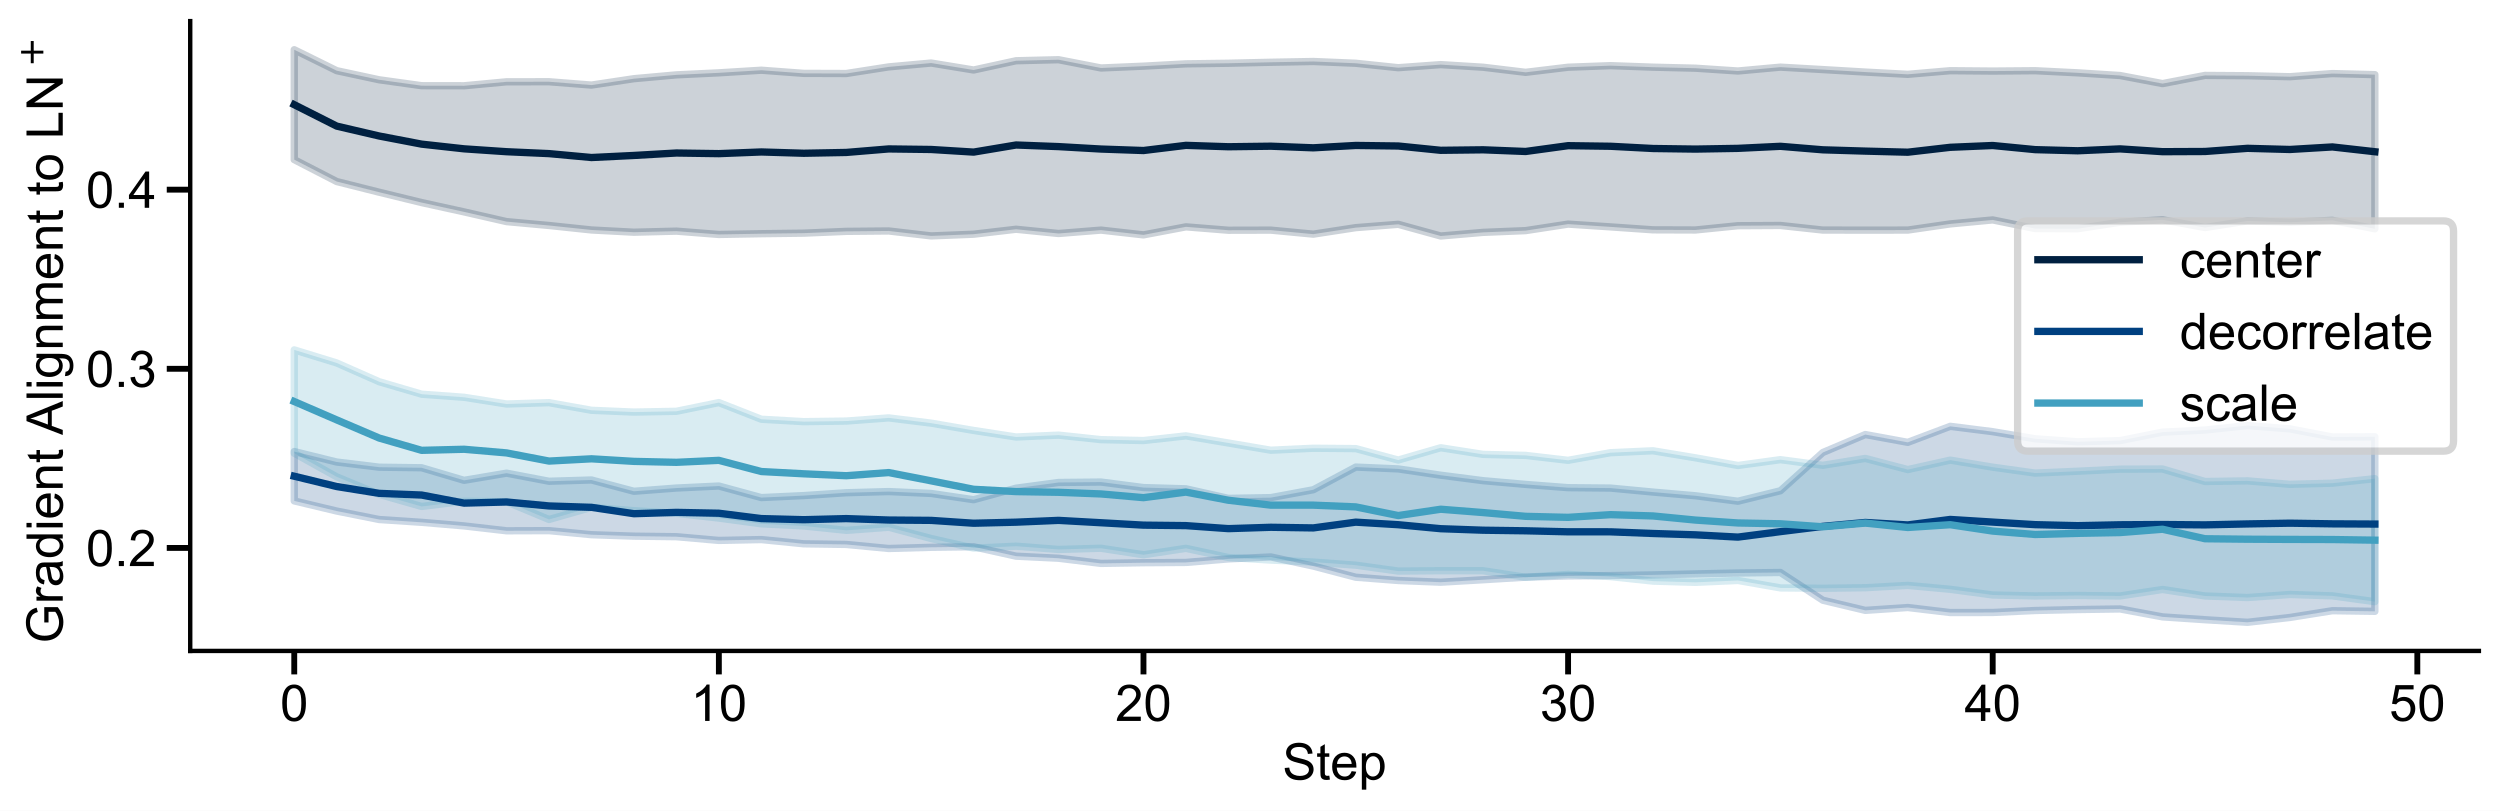
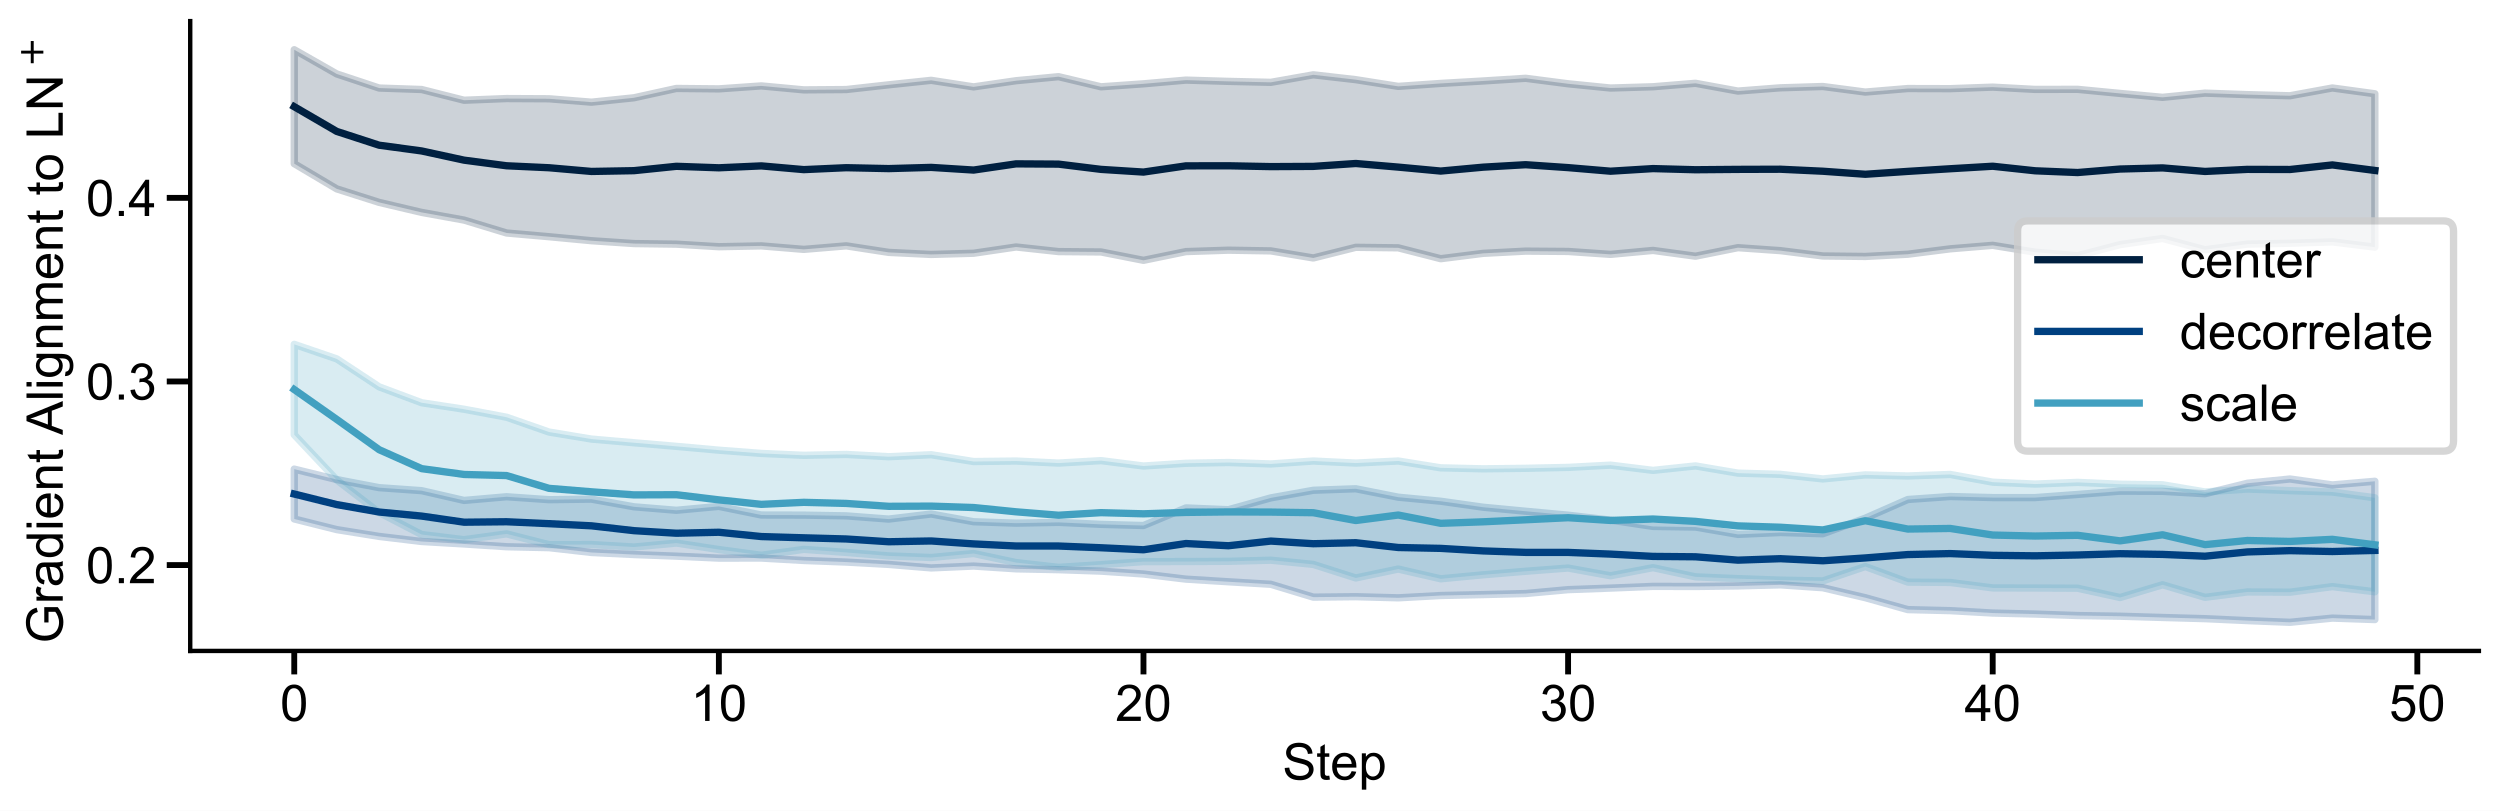
<svg xmlns="http://www.w3.org/2000/svg" xmlns:xlink="http://www.w3.org/1999/xlink" width="852.48pt" height="276.48pt" viewBox="0 0 852.48 276.48" version="1.1">
  <defs>
    <style type="text/css">*{stroke-linejoin: round; stroke-linecap: butt}</style>
  </defs>
  <g id="figure_1">
    <g id="patch_1">
      <path d="M 0 276.48  L 852.48 276.48  L 852.48 0  L 0 0  z " style="fill: #ffffff" />
    </g>
    <g id="axes_1">
      <g id="patch_2">
        <path d="M 64.863 221.963  L 845.28 221.963  L 845.28 7.2  L 64.863 7.2  z " style="fill: #ffffff" />
      </g>
      <g id="PolyCollection_1">
        <defs>
-           <path id="m1d77ce28ca" d="M 100.337 -259.518  L 100.337 -222.04  L 114.816 -214.576  L 129.295 -210.934  L 143.774 -207.401  L 158.253 -204.225  L 172.732 -200.913  L 187.211 -199.592  L 201.69 -198.063  L 216.168 -197.298  L 230.647 -197.662  L 245.126 -196.53  L 259.605 -196.791  L 274.084 -196.978  L 288.563 -197.585  L 303.042 -197.724  L 317.521 -196.036  L 332 -196.617  L 346.479 -198.308  L 360.958 -196.858  L 375.437 -198.017  L 389.916 -196.387  L 404.395 -199.128  L 418.874 -197.969  L 433.353 -198.007  L 447.832 -196.636  L 462.311 -198.859  L 476.79 -199.994  L 491.269 -196.003  L 505.748 -197.245  L 520.227 -197.84  L 534.706 -200.062  L 549.185 -199.115  L 563.664 -198.112  L 578.143 -198.058  L 592.622 -199.514  L 607.101 -199.6  L 621.58 -198.032  L 636.059 -198.002  L 650.538 -198.024  L 665.017 -200.127  L 679.496 -201.489  L 693.975 -198.546  L 708.454 -198.484  L 722.933 -200.693  L 737.412 -201.544  L 751.891 -198.886  L 766.37 -201.145  L 780.849 -200.699  L 795.328 -201.353  L 809.807 -198.463  L 809.807 -251.027  L 809.807 -251.027  L 795.328 -251.394  L 780.849 -250.321  L 766.37 -250.659  L 751.891 -250.762  L 737.412 -247.974  L 722.933 -250.729  L 708.454 -251.646  L 693.975 -252.367  L 679.496 -252.243  L 665.017 -252.372  L 650.538 -251.132  L 636.059 -251.903  L 621.58 -252.755  L 607.101 -253.585  L 592.622 -252.267  L 578.143 -253.225  L 563.664 -253.573  L 549.185 -254.092  L 534.706 -253.556  L 520.227 -251.814  L 505.748 -253.554  L 491.269 -254.446  L 476.79 -253.393  L 462.311 -254.907  L 447.832 -255.513  L 433.353 -255.248  L 418.874 -254.912  L 404.395 -254.709  L 389.916 -253.918  L 375.437 -253.297  L 360.958 -256.12  L 346.479 -255.766  L 332 -252.611  L 317.521 -254.984  L 303.042 -253.671  L 288.563 -251.41  L 274.084 -251.461  L 259.605 -252.537  L 245.126 -251.645  L 230.647 -250.951  L 216.168 -249.648  L 201.69 -247.469  L 187.211 -248.605  L 172.732 -248.586  L 158.253 -247.233  L 143.774 -247.259  L 129.295 -249.273  L 114.816 -252.379  L 100.337 -259.518  z " style="stroke: #002040; stroke-opacity: 0.2; stroke-width: 2.5" />
+           <path id="m1e64ec54ac" d="M 100.337 -259.518  L 100.337 -220.667  L 114.816 -212.076  L 129.295 -207.463  L 143.774 -204.052  L 158.253 -201.431  L 172.732 -197.03  L 187.211 -195.765  L 201.69 -194.399  L 216.168 -193.43  L 230.647 -193.224  L 245.126 -192.349  L 259.605 -192.638  L 274.084 -191.444  L 288.563 -192.649  L 303.042 -190.421  L 317.521 -189.716  L 332 -190.127  L 346.479 -192.26  L 360.958 -190.692  L 375.437 -190.564  L 389.916 -187.711  L 404.395 -190.687  L 418.874 -191.171  L 433.353 -190.927  L 447.832 -188.515  L 462.311 -192.147  L 476.79 -191.973  L 491.269 -188.266  L 505.748 -190.089  L 520.227 -190.849  L 534.706 -190.735  L 549.185 -189.74  L 563.664 -191.09  L 578.143 -189.119  L 592.622 -192.024  L 607.101 -191.015  L 621.58 -189.2  L 636.059 -189.029  L 650.538 -189.789  L 665.017 -191.632  L 679.496 -192.826  L 693.975 -190.489  L 708.454 -189.272  L 722.933 -193.061  L 737.412 -195.168  L 751.891 -191.312  L 766.37 -193.242  L 780.849 -193.535  L 795.328 -193.998  L 809.807 -192.209  L 809.807 -244.502  L 809.807 -244.502  L 795.328 -246.482  L 780.849 -243.826  L 766.37 -244.213  L 751.891 -244.723  L 737.412 -243.291  L 722.933 -244.621  L 708.454 -246.019  L 693.975 -245.991  L 679.496 -246.769  L 665.017 -246.248  L 650.538 -246.287  L 636.059 -245.085  L 621.58 -246.985  L 607.101 -246.535  L 592.622 -245.425  L 578.143 -248.079  L 563.664 -246.897  L 549.185 -246.461  L 534.706 -247.914  L 520.227 -249.784  L 505.748 -248.867  L 491.269 -248.033  L 476.79 -247.025  L 462.311 -249.313  L 447.832 -250.972  L 433.353 -248.405  L 418.874 -248.733  L 404.395 -249.163  L 389.916 -247.897  L 375.437 -246.882  L 360.958 -250.334  L 346.479 -248.958  L 332 -246.854  L 317.521 -249.089  L 303.042 -247.559  L 288.563 -245.946  L 274.084 -245.836  L 259.605 -247.186  L 245.126 -246.174  L 230.647 -246.322  L 216.168 -243.137  L 201.69 -241.637  L 187.211 -242.797  L 172.732 -242.874  L 158.253 -242.298  L 143.774 -245.96  L 129.295 -246.459  L 114.816 -251.271  L 100.337 -259.518  z " style="stroke: #002040; stroke-opacity: 0.2; stroke-width: 2.5" />
        </defs>
-         <g clip-path="url(#p97dcb86b18)">
-           <use xlink:href="#m1d77ce28ca" x="0" y="276.48" style="fill: #002040; fill-opacity: 0.2; stroke: #002040; stroke-opacity: 0.2; stroke-width: 2.5" />
+         <g clip-path="url(#p0b400208c8)">
+           <use xlink:href="#m1e64ec54ac" x="0" y="276.48" style="fill: #002040; fill-opacity: 0.2; stroke: #002040; stroke-opacity: 0.2; stroke-width: 2.5" />
        </g>
      </g>
      <g id="PolyCollection_2">
        <defs>
-           <path id="m137a226540" d="M 100.337 -122.505  L 100.337 -105.673  L 114.816 -102.214  L 129.295 -99.329  L 143.774 -98.371  L 158.253 -97.148  L 172.732 -95.484  L 187.211 -95.536  L 201.69 -94.15  L 216.168 -93.656  L 230.647 -93.467  L 245.126 -92.197  L 259.605 -92.492  L 274.084 -91.047  L 288.563 -90.829  L 303.042 -89.448  L 317.521 -89.853  L 332 -90.04  L 346.479 -86.827  L 360.958 -86.121  L 375.437 -84.36  L 389.916 -84.6  L 404.395 -84.696  L 418.874 -85.895  L 433.353 -86.568  L 447.832 -83.449  L 462.311 -79.648  L 476.79 -78.531  L 491.269 -77.953  L 505.748 -78.792  L 520.227 -79.671  L 534.706 -80.085  L 549.185 -80.211  L 563.664 -80.447  L 578.143 -80.788  L 592.622 -81.097  L 607.101 -81.27  L 621.58 -71.802  L 636.059 -68.35  L 650.538 -69.323  L 665.017 -67.603  L 679.496 -67.628  L 693.975 -68.301  L 708.454 -68.627  L 722.933 -68.833  L 737.412 -66.129  L 751.891 -65.16  L 766.37 -64.279  L 780.849 -65.93  L 795.328 -68.236  L 809.807 -68.021  L 809.807 -127.538  L 809.807 -127.538  L 795.328 -127.476  L 780.849 -130.236  L 766.37 -131.37  L 751.891 -129.846  L 737.412 -129.123  L 722.933 -126.241  L 708.454 -125.835  L 693.975 -126.858  L 679.496 -129.279  L 665.017 -131.107  L 650.538 -125.643  L 636.059 -128.303  L 621.58 -122.185  L 607.101 -109.131  L 592.622 -105.565  L 578.143 -107.428  L 563.664 -108.685  L 549.185 -110.047  L 534.706 -110.188  L 520.227 -111.297  L 505.748 -112.572  L 491.269 -114.438  L 476.79 -116.587  L 462.311 -117.214  L 447.832 -109.481  L 433.353 -106.798  L 418.874 -106.542  L 404.395 -109.799  L 389.916 -110.226  L 375.437 -112.103  L 360.958 -111.957  L 346.479 -110.017  L 332 -106.083  L 317.521 -108.216  L 303.042 -108.86  L 288.563 -108.459  L 274.084 -107.489  L 259.605 -106.807  L 245.126 -110.751  L 230.647 -110.06  L 216.168 -108.959  L 201.69 -112.809  L 187.211 -112.374  L 172.732 -115.135  L 158.253 -112.69  L 143.774 -116.979  L 129.295 -117.171  L 114.816 -118.932  L 100.337 -122.505  z " style="stroke: #004080; stroke-opacity: 0.2; stroke-width: 2.5" />
+           <path id="m3068610fd6" d="M 100.337 -116.515  L 100.337 -99.518  L 114.816 -95.891  L 129.295 -93.564  L 143.774 -91.833  L 158.253 -90.989  L 172.732 -90.045  L 187.211 -89.727  L 201.69 -88.087  L 216.168 -87.383  L 230.647 -86.833  L 245.126 -86.162  L 259.605 -86.181  L 274.084 -85.358  L 288.563 -84.817  L 303.042 -84.02  L 317.521 -82.82  L 332 -83.457  L 346.479 -82.513  L 360.958 -82.223  L 375.437 -81.727  L 389.916 -80.745  L 404.395 -78.999  L 418.874 -78.102  L 433.353 -77.244  L 447.832 -72.855  L 462.311 -73.012  L 476.79 -72.624  L 491.269 -73.412  L 505.748 -73.729  L 520.227 -74.093  L 534.706 -75.415  L 549.185 -75.947  L 563.664 -76.53  L 578.143 -76.489  L 592.622 -76.686  L 607.101 -77.052  L 621.58 -76.065  L 636.059 -72.67  L 650.538 -68.611  L 665.017 -68.253  L 679.496 -67.438  L 693.975 -67.093  L 708.454 -66.587  L 722.933 -66.356  L 737.412 -65.926  L 751.891 -65.52  L 766.37 -64.854  L 780.849 -64.279  L 795.328 -65.709  L 809.807 -65.21  L 809.807 -112.368  L 809.807 -112.368  L 795.328 -111.127  L 780.849 -113.148  L 766.37 -111.7  L 751.891 -108.117  L 737.412 -108.937  L 722.933 -108.996  L 708.454 -107.875  L 693.975 -106.808  L 679.496 -106.81  L 665.017 -107.173  L 650.538 -106.151  L 636.059 -99.789  L 621.58 -94.466  L 607.101 -94.892  L 592.622 -94.257  L 578.143 -96.75  L 563.664 -96.971  L 549.185 -99.125  L 534.706 -100.812  L 520.227 -102.151  L 505.748 -103.52  L 491.269 -105.566  L 476.79 -106.943  L 462.311 -109.815  L 447.832 -109.301  L 433.353 -106.709  L 418.874 -102.674  L 404.395 -103.285  L 389.916 -97.28  L 375.437 -97.676  L 360.958 -98.361  L 346.479 -98.083  L 332 -98.572  L 317.521 -101.21  L 303.042 -99.473  L 288.563 -100.574  L 274.084 -100.827  L 259.605 -100.861  L 245.126 -103.81  L 230.647 -102.476  L 216.168 -103.666  L 201.69 -106.274  L 187.211 -106.089  L 172.732 -107.095  L 158.253 -105.835  L 143.774 -109.167  L 129.295 -110.192  L 114.816 -112.953  L 100.337 -116.515  z " style="stroke: #004080; stroke-opacity: 0.2; stroke-width: 2.5" />
        </defs>
-         <g clip-path="url(#p97dcb86b18)">
-           <use xlink:href="#m137a226540" x="0" y="276.48" style="fill: #004080; fill-opacity: 0.2; stroke: #004080; stroke-opacity: 0.2; stroke-width: 2.5" />
+         <g clip-path="url(#p0b400208c8)">
+           <use xlink:href="#m3068610fd6" x="0" y="276.48" style="fill: #004080; fill-opacity: 0.2; stroke: #004080; stroke-opacity: 0.2; stroke-width: 2.5" />
        </g>
      </g>
      <g id="PolyCollection_3">
        <defs>
-           <path id="mf6681bfba3" d="M 100.337 -157.168  L 100.337 -121.94  L 114.816 -113.884  L 129.295 -107.905  L 143.774 -103.778  L 158.253 -105.565  L 172.732 -105.363  L 187.211 -99.339  L 201.69 -103.483  L 216.168 -102.345  L 230.647 -101.431  L 245.126 -99.814  L 259.605 -97.864  L 274.084 -97.131  L 288.563 -95.629  L 303.042 -96.697  L 317.521 -92.839  L 332 -89.571  L 346.479 -90.234  L 360.958 -89.119  L 375.437 -89.53  L 389.916 -87.308  L 404.395 -89.502  L 418.874 -86.376  L 433.353 -85.491  L 447.832 -84.821  L 462.311 -83.755  L 476.79 -81.749  L 491.269 -81.872  L 505.748 -81.856  L 520.227 -79.632  L 534.706 -80.619  L 549.185 -79.864  L 563.664 -78.318  L 578.143 -77.906  L 592.622 -78.548  L 607.101 -76.011  L 621.58 -75.877  L 636.059 -76.072  L 650.538 -76.862  L 665.017 -75.535  L 679.496 -73.593  L 693.975 -73.273  L 708.454 -73.432  L 722.933 -73.261  L 737.412 -75.476  L 751.891 -73.258  L 766.37 -72.72  L 780.849 -73.769  L 795.328 -73.293  L 809.807 -71.319  L 809.807 -113.258  L 809.807 -113.258  L 795.328 -111.721  L 780.849 -111.326  L 766.37 -112.508  L 751.891 -112.29  L 737.412 -116.55  L 722.933 -116.498  L 708.454 -115.794  L 693.975 -115.158  L 679.496 -117.177  L 665.017 -119.58  L 650.538 -116.359  L 636.059 -120.161  L 621.58 -117.819  L 607.101 -119.738  L 592.622 -117.755  L 578.143 -120.367  L 563.664 -122.769  L 549.185 -122.114  L 534.706 -119.514  L 520.227 -121.194  L 505.748 -121.538  L 491.269 -123.802  L 476.79 -119.607  L 462.311 -123.51  L 447.832 -123.635  L 433.353 -122.958  L 418.874 -125.416  L 404.395 -127.857  L 389.916 -126.257  L 375.437 -126.565  L 360.958 -128.103  L 346.479 -127.469  L 332 -129.699  L 317.521 -132.189  L 303.042 -133.982  L 288.563 -132.9  L 274.084 -132.702  L 259.605 -133.521  L 245.126 -139.201  L 230.647 -136.231  L 216.168 -135.964  L 201.69 -136.576  L 187.211 -139.175  L 172.732 -138.716  L 158.253 -141.006  L 143.774 -142.06  L 129.295 -146.313  L 114.816 -152.709  L 100.337 -157.168  z " style="stroke: #42a0c0; stroke-opacity: 0.2; stroke-width: 2.5" />
+           <path id="m4ff0ef3b93" d="M 100.337 -159.061  L 100.337 -128.229  L 114.816 -112.84  L 129.295 -101.699  L 143.774 -94.202  L 158.253 -92.452  L 172.732 -94.429  L 187.211 -90.761  L 201.69 -90.797  L 216.168 -89.95  L 230.647 -91.302  L 245.126 -89.09  L 259.605 -87.139  L 274.084 -89.155  L 288.563 -88.104  L 303.042 -86.921  L 317.521 -86.372  L 332 -87.739  L 346.479 -84.645  L 360.958 -83.014  L 375.437 -83.931  L 389.916 -84.979  L 404.395 -84.996  L 418.874 -85.072  L 433.353 -85.454  L 447.832 -84.019  L 462.311 -79.399  L 476.79 -82.438  L 491.269 -79.112  L 505.748 -80.479  L 520.227 -81.685  L 534.706 -82.78  L 549.185 -80.147  L 563.664 -82.912  L 578.143 -79.782  L 592.622 -79.175  L 607.101 -78.662  L 621.58 -78.385  L 636.059 -83.291  L 650.538 -77.976  L 665.017 -77.865  L 679.496 -76.009  L 693.975 -75.97  L 708.454 -75.9  L 722.933 -72.731  L 737.412 -77.075  L 751.891 -72.795  L 766.37 -74.632  L 780.849 -74.542  L 795.328 -76.448  L 809.807 -74.682  L 809.807 -106.731  L 809.807 -106.731  L 795.328 -108.706  L 780.849 -109.169  L 766.37 -109.727  L 751.891 -108.735  L 737.412 -111.176  L 722.933 -111.365  L 708.454 -111.996  L 693.975 -111.417  L 679.496 -112.063  L 665.017 -114.698  L 650.538 -114.177  L 636.059 -114.547  L 621.58 -113.167  L 607.101 -114.736  L 592.622 -115.146  L 578.143 -117.608  L 563.664 -116.084  L 549.185 -117.874  L 534.706 -117.106  L 520.227 -116.789  L 505.748 -116.617  L 491.269 -116.953  L 476.79 -119.284  L 462.311 -118.574  L 447.832 -119.279  L 433.353 -118.275  L 418.874 -118.769  L 404.395 -118.506  L 389.916 -117.571  L 375.437 -119.41  L 360.958 -118.572  L 346.479 -119.269  L 332 -119.097  L 317.521 -121.426  L 303.042 -120.743  L 288.563 -121.525  L 274.084 -121.225  L 259.605 -121.866  L 245.126 -122.972  L 230.647 -124.272  L 216.168 -125.504  L 201.69 -126.758  L 187.211 -129.157  L 172.732 -134.211  L 158.253 -136.929  L 143.774 -139.145  L 129.295 -144.562  L 114.816 -154.104  L 100.337 -159.061  z " style="stroke: #42a0c0; stroke-opacity: 0.2; stroke-width: 2.5" />
        </defs>
-         <g clip-path="url(#p97dcb86b18)">
-           <use xlink:href="#mf6681bfba3" x="0" y="276.48" style="fill: #42a0c0; fill-opacity: 0.2; stroke: #42a0c0; stroke-opacity: 0.2; stroke-width: 2.5" />
+         <g clip-path="url(#p0b400208c8)">
+           <use xlink:href="#m4ff0ef3b93" x="0" y="276.48" style="fill: #42a0c0; fill-opacity: 0.2; stroke: #42a0c0; stroke-opacity: 0.2; stroke-width: 2.5" />
        </g>
      </g>
      <g id="matplotlib.axis_1">
        <g id="xtick_1">
          <g id="line2d_1">
            <defs>
-               <path id="m964e5b1707" d="M 0 0  L 0 8  " style="stroke: #000000; stroke-width: 2" />
-             </defs>
-             <g>
-               <use xlink:href="#m964e5b1707" x="100.337" y="221.963" style="stroke: #000000; stroke-width: 2" />
+               <path id="md729f925b5" d="M 0 0  L 0 8  " style="stroke: #000000; stroke-width: 2" />
+             </defs>
+             <g>
+               <use xlink:href="#md729f925b5" x="100.337" y="221.963" style="stroke: #000000; stroke-width: 2" />
            </g>
          </g>
          <g id="text_1">
            <g transform="translate(95.53204 245.8319)scale(0.1728 -0.1728)">
              <defs>
                <path id="ArialMT-30" d="M 266 2259  Q 266 3072 433 3567  Q 600 4063 929 4331  Q 1259 4600 1759 4600  Q 2128 4600 2406 4451  Q 2684 4303 2865 4023  Q 3047 3744 3150 3342  Q 3253 2941 3253 2259  Q 3253 1453 3087 958  Q 2922 463 2592 192  Q 2263 -78 1759 -78  Q 1097 -78 719 397  Q 266 969 266 2259  z M 844 2259  Q 844 1131 1108 757  Q 1372 384 1759 384  Q 2147 384 2411 759  Q 2675 1134 2675 2259  Q 2675 3391 2411 3762  Q 2147 4134 1753 4134  Q 1366 4134 1134 3806  Q 844 3388 844 2259  z " transform="scale(0.015625)" />
              </defs>
              <use xlink:href="#ArialMT-30" />
            </g>
          </g>
        </g>
        <g id="xtick_2">
          <g id="line2d_2">
            <g>
-               <use xlink:href="#m964e5b1707" x="245.126" y="221.963" style="stroke: #000000; stroke-width: 2" />
+               <use xlink:href="#md729f925b5" x="245.126" y="221.963" style="stroke: #000000; stroke-width: 2" />
            </g>
          </g>
          <g id="text_2">
            <g transform="translate(235.5171 245.8319)scale(0.1728 -0.1728)">
              <defs>
                <path id="ArialMT-31" d="M 2384 0  L 1822 0  L 1822 3584  Q 1619 3391 1289 3197  Q 959 3003 697 2906  L 697 3450  Q 1169 3672 1522 3987  Q 1875 4303 2022 4600  L 2384 4600  L 2384 0  z " transform="scale(0.015625)" />
              </defs>
              <use xlink:href="#ArialMT-31" />
              <use xlink:href="#ArialMT-30" x="55.615" />
            </g>
          </g>
        </g>
        <g id="xtick_3">
          <g id="line2d_3">
            <g>
-               <use xlink:href="#m964e5b1707" x="389.916" y="221.963" style="stroke: #000000; stroke-width: 2" />
+               <use xlink:href="#md729f925b5" x="389.916" y="221.963" style="stroke: #000000; stroke-width: 2" />
            </g>
          </g>
          <g id="text_3">
            <g transform="translate(380.3069 245.8319)scale(0.1728 -0.1728)">
              <defs>
                <path id="ArialMT-32" d="M 3222 541  L 3222 0  L 194 0  Q 188 203 259 391  Q 375 700 629 1000  Q 884 1300 1366 1694  Q 2113 2306 2375 2664  Q 2638 3022 2638 3341  Q 2638 3675 2398 3904  Q 2159 4134 1775 4134  Q 1369 4134 1125 3890  Q 881 3647 878 3216  L 300 3275  Q 359 3922 746 4261  Q 1134 4600 1788 4600  Q 2447 4600 2831 4234  Q 3216 3869 3216 3328  Q 3216 3053 3103 2787  Q 2991 2522 2730 2228  Q 2469 1934 1863 1422  Q 1356 997 1212 845  Q 1069 694 975 541  L 3222 541  z " transform="scale(0.015625)" />
              </defs>
              <use xlink:href="#ArialMT-32" />
              <use xlink:href="#ArialMT-30" x="55.615" />
            </g>
          </g>
        </g>
        <g id="xtick_4">
          <g id="line2d_4">
            <g>
-               <use xlink:href="#m964e5b1707" x="534.706" y="221.963" style="stroke: #000000; stroke-width: 2" />
+               <use xlink:href="#md729f925b5" x="534.706" y="221.963" style="stroke: #000000; stroke-width: 2" />
            </g>
          </g>
          <g id="text_4">
            <g transform="translate(525.0967 245.8319)scale(0.1728 -0.1728)">
              <defs>
                <path id="ArialMT-33" d="M 269 1209  L 831 1284  Q 928 806 1161 595  Q 1394 384 1728 384  Q 2125 384 2398 659  Q 2672 934 2672 1341  Q 2672 1728 2419 1979  Q 2166 2231 1775 2231  Q 1616 2231 1378 2169  L 1441 2663  Q 1497 2656 1531 2656  Q 1891 2656 2178 2843  Q 2466 3031 2466 3422  Q 2466 3731 2256 3934  Q 2047 4138 1716 4138  Q 1388 4138 1169 3931  Q 950 3725 888 3313  L 325 3413  Q 428 3978 793 4289  Q 1159 4600 1703 4600  Q 2078 4600 2393 4439  Q 2709 4278 2876 4000  Q 3044 3722 3044 3409  Q 3044 3113 2884 2869  Q 2725 2625 2413 2481  Q 2819 2388 3044 2092  Q 3269 1797 3269 1353  Q 3269 753 2831 336  Q 2394 -81 1725 -81  Q 1122 -81 723 278  Q 325 638 269 1209  z " transform="scale(0.015625)" />
              </defs>
              <use xlink:href="#ArialMT-33" />
              <use xlink:href="#ArialMT-30" x="55.615" />
            </g>
          </g>
        </g>
        <g id="xtick_5">
          <g id="line2d_5">
            <g>
-               <use xlink:href="#m964e5b1707" x="679.496" y="221.963" style="stroke: #000000; stroke-width: 2" />
+               <use xlink:href="#md729f925b5" x="679.496" y="221.963" style="stroke: #000000; stroke-width: 2" />
            </g>
          </g>
          <g id="text_5">
            <g transform="translate(669.8864 245.8319)scale(0.1728 -0.1728)">
              <defs>
                <path id="ArialMT-34" d="M 2069 0  L 2069 1097  L 81 1097  L 81 1613  L 2172 4581  L 2631 4581  L 2631 1613  L 3250 1613  L 3250 1097  L 2631 1097  L 2631 0  L 2069 0  z M 2069 1613  L 2069 3678  L 634 1613  L 2069 1613  z " transform="scale(0.015625)" />
              </defs>
              <use xlink:href="#ArialMT-34" />
              <use xlink:href="#ArialMT-30" x="55.615" />
            </g>
          </g>
        </g>
        <g id="xtick_6">
          <g id="line2d_6">
            <g>
-               <use xlink:href="#m964e5b1707" x="824.285" y="221.963" style="stroke: #000000; stroke-width: 2" />
+               <use xlink:href="#md729f925b5" x="824.285" y="221.963" style="stroke: #000000; stroke-width: 2" />
            </g>
          </g>
          <g id="text_6">
            <g transform="translate(814.6762 245.8319)scale(0.1728 -0.1728)">
              <defs>
                <path id="ArialMT-35" d="M 266 1200  L 856 1250  Q 922 819 1161 601  Q 1400 384 1738 384  Q 2144 384 2425 690  Q 2706 997 2706 1503  Q 2706 1984 2436 2262  Q 2166 2541 1728 2541  Q 1456 2541 1237 2417  Q 1019 2294 894 2097  L 366 2166  L 809 4519  L 3088 4519  L 3088 3981  L 1259 3981  L 1013 2750  Q 1425 3038 1878 3038  Q 2478 3038 2890 2622  Q 3303 2206 3303 1553  Q 3303 931 2941 478  Q 2500 -78 1738 -78  Q 1113 -78 717 272  Q 322 622 266 1200  z " transform="scale(0.015625)" />
              </defs>
              <use xlink:href="#ArialMT-35" />
              <use xlink:href="#ArialMT-30" x="55.615" />
            </g>
          </g>
        </g>
        <g id="text_7">
          <g transform="translate(437.2989 265.8456)scale(0.1728 -0.1728)">
            <defs>
              <path id="ArialMT-53" d="M 288 1472  L 859 1522  Q 900 1178 1048 958  Q 1197 738 1509 602  Q 1822 466 2213 466  Q 2559 466 2825 569  Q 3091 672 3220 851  Q 3350 1031 3350 1244  Q 3350 1459 3225 1620  Q 3100 1781 2813 1891  Q 2628 1963 1997 2114  Q 1366 2266 1113 2400  Q 784 2572 623 2826  Q 463 3081 463 3397  Q 463 3744 659 4045  Q 856 4347 1234 4503  Q 1613 4659 2075 4659  Q 2584 4659 2973 4495  Q 3363 4331 3572 4012  Q 3781 3694 3797 3291  L 3216 3247  Q 3169 3681 2898 3903  Q 2628 4125 2100 4125  Q 1550 4125 1298 3923  Q 1047 3722 1047 3438  Q 1047 3191 1225 3031  Q 1400 2872 2139 2705  Q 2878 2538 3153 2413  Q 3553 2228 3743 1945  Q 3934 1663 3934 1294  Q 3934 928 3725 604  Q 3516 281 3123 101  Q 2731 -78 2241 -78  Q 1619 -78 1198 103  Q 778 284 539 648  Q 300 1013 288 1472  z " transform="scale(0.015625)" />
              <path id="ArialMT-74" d="M 1650 503  L 1731 6  Q 1494 -44 1306 -44  Q 1000 -44 831 53  Q 663 150 594 308  Q 525 466 525 972  L 525 2881  L 113 2881  L 113 3319  L 525 3319  L 525 4141  L 1084 4478  L 1084 3319  L 1650 3319  L 1650 2881  L 1084 2881  L 1084 941  Q 1084 700 1114 631  Q 1144 563 1211 522  Q 1278 481 1403 481  Q 1497 481 1650 503  z " transform="scale(0.015625)" />
              <path id="ArialMT-65" d="M 2694 1069  L 3275 997  Q 3138 488 2766 206  Q 2394 -75 1816 -75  Q 1088 -75 661 373  Q 234 822 234 1631  Q 234 2469 665 2931  Q 1097 3394 1784 3394  Q 2450 3394 2872 2941  Q 3294 2488 3294 1666  Q 3294 1616 3291 1516  L 816 1516  Q 847 969 1125 678  Q 1403 388 1819 388  Q 2128 388 2347 550  Q 2566 713 2694 1069  z M 847 1978  L 2700 1978  Q 2663 2397 2488 2606  Q 2219 2931 1791 2931  Q 1403 2931 1139 2672  Q 875 2413 847 1978  z " transform="scale(0.015625)" />
              <path id="ArialMT-70" d="M 422 -1272  L 422 3319  L 934 3319  L 934 2888  Q 1116 3141 1344 3267  Q 1572 3394 1897 3394  Q 2322 3394 2647 3175  Q 2972 2956 3137 2557  Q 3303 2159 3303 1684  Q 3303 1175 3120 767  Q 2938 359 2589 142  Q 2241 -75 1856 -75  Q 1575 -75 1351 44  Q 1128 163 984 344  L 984 -1272  L 422 -1272  z M 931 1641  Q 931 1000 1190 694  Q 1450 388 1819 388  Q 2194 388 2461 705  Q 2728 1022 2728 1688  Q 2728 2322 2467 2637  Q 2206 2953 1844 2953  Q 1484 2953 1207 2617  Q 931 2281 931 1641  z " transform="scale(0.015625)" />
            </defs>
            <use xlink:href="#ArialMT-53" />
            <use xlink:href="#ArialMT-74" x="66.699" />
            <use xlink:href="#ArialMT-65" x="94.482" />
            <use xlink:href="#ArialMT-70" x="150.098" />
          </g>
        </g>
      </g>
      <g id="matplotlib.axis_2">
        <g id="ytick_1">
          <g id="line2d_7">
            <defs>
-               <path id="mcb1d6c867b" d="M 0 0  L -8 0  " style="stroke: #000000; stroke-width: 2" />
-             </defs>
-             <g>
-               <use xlink:href="#mcb1d6c867b" x="64.863" y="186.845" style="stroke: #000000; stroke-width: 2" />
+               <path id="m7f0ecc5adf" d="M 0 0  L -8 0  " style="stroke: #000000; stroke-width: 2" />
+             </defs>
+             <g>
+               <use xlink:href="#m7f0ecc5adf" x="64.863" y="192.676" style="stroke: #000000; stroke-width: 2" />
            </g>
          </g>
          <g id="text_8">
-             <g transform="translate(29.344 193.0291)scale(0.1728 -0.1728)">
+             <g transform="translate(29.344 198.8602)scale(0.1728 -0.1728)">
              <defs>
                <path id="ArialMT-2e" d="M 581 0  L 581 641  L 1222 641  L 1222 0  L 581 0  z " transform="scale(0.015625)" />
              </defs>
              <use xlink:href="#ArialMT-30" />
              <use xlink:href="#ArialMT-2e" x="55.615" />
              <use xlink:href="#ArialMT-32" x="83.398" />
            </g>
          </g>
        </g>
        <g id="ytick_2">
          <g id="line2d_8">
            <g>
-               <use xlink:href="#mcb1d6c867b" x="64.863" y="125.756" style="stroke: #000000; stroke-width: 2" />
+               <use xlink:href="#m7f0ecc5adf" x="64.863" y="130.072" style="stroke: #000000; stroke-width: 2" />
            </g>
          </g>
          <g id="text_9">
-             <g transform="translate(29.344 131.9399)scale(0.1728 -0.1728)">
+             <g transform="translate(29.344 136.2567)scale(0.1728 -0.1728)">
              <use xlink:href="#ArialMT-30" />
              <use xlink:href="#ArialMT-2e" x="55.615" />
              <use xlink:href="#ArialMT-33" x="83.398" />
            </g>
          </g>
        </g>
        <g id="ytick_3">
          <g id="line2d_9">
            <g>
-               <use xlink:href="#mcb1d6c867b" x="64.863" y="64.666" style="stroke: #000000; stroke-width: 2" />
+               <use xlink:href="#m7f0ecc5adf" x="64.863" y="67.469" style="stroke: #000000; stroke-width: 2" />
            </g>
          </g>
          <g id="text_10">
-             <g transform="translate(29.344 70.85075)scale(0.1728 -0.1728)">
+             <g transform="translate(29.344 73.6532)scale(0.1728 -0.1728)">
              <use xlink:href="#ArialMT-30" />
              <use xlink:href="#ArialMT-2e" x="55.615" />
              <use xlink:href="#ArialMT-34" x="83.398" />
            </g>
          </g>
        </g>
        <g id="text_11">
          <g transform="translate(21.5424 219.3848)rotate(-90)scale(0.1728 -0.1728)">
            <defs>
              <path id="ArialMT-47" d="M 2638 1797  L 2638 2334  L 4578 2338  L 4578 638  Q 4131 281 3656 101  Q 3181 -78 2681 -78  Q 2006 -78 1454 211  Q 903 500 622 1047  Q 341 1594 341 2269  Q 341 2938 620 3517  Q 900 4097 1425 4378  Q 1950 4659 2634 4659  Q 3131 4659 3532 4498  Q 3934 4338 4162 4050  Q 4391 3763 4509 3300  L 3963 3150  Q 3859 3500 3706 3700  Q 3553 3900 3268 4020  Q 2984 4141 2638 4141  Q 2222 4141 1919 4014  Q 1616 3888 1430 3681  Q 1244 3475 1141 3228  Q 966 2803 966 2306  Q 966 1694 1177 1281  Q 1388 869 1791 669  Q 2194 469 2647 469  Q 3041 469 3416 620  Q 3791 772 3984 944  L 3984 1797  L 2638 1797  z " transform="scale(0.015625)" />
              <path id="ArialMT-72" d="M 416 0  L 416 3319  L 922 3319  L 922 2816  Q 1116 3169 1280 3281  Q 1444 3394 1641 3394  Q 1925 3394 2219 3213  L 2025 2691  Q 1819 2813 1613 2813  Q 1428 2813 1281 2702  Q 1134 2591 1072 2394  Q 978 2094 978 1738  L 978 0  L 416 0  z " transform="scale(0.015625)" />
              <path id="ArialMT-61" d="M 2588 409  Q 2275 144 1986 34  Q 1697 -75 1366 -75  Q 819 -75 525 192  Q 231 459 231 875  Q 231 1119 342 1320  Q 453 1522 633 1644  Q 813 1766 1038 1828  Q 1203 1872 1538 1913  Q 2219 1994 2541 2106  Q 2544 2222 2544 2253  Q 2544 2597 2384 2738  Q 2169 2928 1744 2928  Q 1347 2928 1158 2789  Q 969 2650 878 2297  L 328 2372  Q 403 2725 575 2942  Q 747 3159 1072 3276  Q 1397 3394 1825 3394  Q 2250 3394 2515 3294  Q 2781 3194 2906 3042  Q 3031 2891 3081 2659  Q 3109 2516 3109 2141  L 3109 1391  Q 3109 606 3145 398  Q 3181 191 3288 0  L 2700 0  Q 2613 175 2588 409  z M 2541 1666  Q 2234 1541 1622 1453  Q 1275 1403 1131 1340  Q 988 1278 909 1158  Q 831 1038 831 891  Q 831 666 1001 516  Q 1172 366 1500 366  Q 1825 366 2078 508  Q 2331 650 2450 897  Q 2541 1088 2541 1459  L 2541 1666  z " transform="scale(0.015625)" />
              <path id="ArialMT-64" d="M 2575 0  L 2575 419  Q 2259 -75 1647 -75  Q 1250 -75 917 144  Q 584 363 401 755  Q 219 1147 219 1656  Q 219 2153 384 2558  Q 550 2963 881 3178  Q 1213 3394 1622 3394  Q 1922 3394 2156 3267  Q 2391 3141 2538 2938  L 2538 4581  L 3097 4581  L 3097 0  L 2575 0  z M 797 1656  Q 797 1019 1065 703  Q 1334 388 1700 388  Q 2069 388 2326 689  Q 2584 991 2584 1609  Q 2584 2291 2321 2609  Q 2059 2928 1675 2928  Q 1300 2928 1048 2622  Q 797 2316 797 1656  z " transform="scale(0.015625)" />
              <path id="ArialMT-69" d="M 425 3934  L 425 4581  L 988 4581  L 988 3934  L 425 3934  z M 425 0  L 425 3319  L 988 3319  L 988 0  L 425 0  z " transform="scale(0.015625)" />
              <path id="ArialMT-6e" d="M 422 0  L 422 3319  L 928 3319  L 928 2847  Q 1294 3394 1984 3394  Q 2284 3394 2536 3286  Q 2788 3178 2913 3003  Q 3038 2828 3088 2588  Q 3119 2431 3119 2041  L 3119 0  L 2556 0  L 2556 2019  Q 2556 2363 2490 2533  Q 2425 2703 2258 2804  Q 2091 2906 1866 2906  Q 1506 2906 1245 2678  Q 984 2450 984 1813  L 984 0  L 422 0  z " transform="scale(0.015625)" />
              <path id="ArialMT-20" transform="scale(0.015625)" />
              <path id="ArialMT-41" d="M -9 0  L 1750 4581  L 2403 4581  L 4278 0  L 3588 0  L 3053 1388  L 1138 1388  L 634 0  L -9 0  z M 1313 1881  L 2866 1881  L 2388 3150  Q 2169 3728 2063 4100  Q 1975 3659 1816 3225  L 1313 1881  z " transform="scale(0.015625)" />
              <path id="ArialMT-6c" d="M 409 0  L 409 4581  L 972 4581  L 972 0  L 409 0  z " transform="scale(0.015625)" />
              <path id="ArialMT-67" d="M 319 -275  L 866 -356  Q 900 -609 1056 -725  Q 1266 -881 1628 -881  Q 2019 -881 2231 -725  Q 2444 -569 2519 -288  Q 2563 -116 2559 434  Q 2191 0 1641 0  Q 956 0 581 494  Q 206 988 206 1678  Q 206 2153 378 2554  Q 550 2956 876 3175  Q 1203 3394 1644 3394  Q 2231 3394 2613 2919  L 2613 3319  L 3131 3319  L 3131 450  Q 3131 -325 2973 -648  Q 2816 -972 2473 -1159  Q 2131 -1347 1631 -1347  Q 1038 -1347 672 -1080  Q 306 -813 319 -275  z M 784 1719  Q 784 1066 1043 766  Q 1303 466 1694 466  Q 2081 466 2343 764  Q 2606 1063 2606 1700  Q 2606 2309 2336 2618  Q 2066 2928 1684 2928  Q 1309 2928 1046 2623  Q 784 2319 784 1719  z " transform="scale(0.015625)" />
              <path id="ArialMT-6d" d="M 422 0  L 422 3319  L 925 3319  L 925 2853  Q 1081 3097 1340 3245  Q 1600 3394 1931 3394  Q 2300 3394 2536 3241  Q 2772 3088 2869 2813  Q 3263 3394 3894 3394  Q 4388 3394 4653 3120  Q 4919 2847 4919 2278  L 4919 0  L 4359 0  L 4359 2091  Q 4359 2428 4304 2576  Q 4250 2725 4106 2815  Q 3963 2906 3769 2906  Q 3419 2906 3187 2673  Q 2956 2441 2956 1928  L 2956 0  L 2394 0  L 2394 2156  Q 2394 2531 2256 2718  Q 2119 2906 1806 2906  Q 1569 2906 1367 2781  Q 1166 2656 1075 2415  Q 984 2175 984 1722  L 984 0  L 422 0  z " transform="scale(0.015625)" />
              <path id="ArialMT-6f" d="M 213 1659  Q 213 2581 725 3025  Q 1153 3394 1769 3394  Q 2453 3394 2887 2945  Q 3322 2497 3322 1706  Q 3322 1066 3130 698  Q 2938 331 2570 128  Q 2203 -75 1769 -75  Q 1072 -75 642 372  Q 213 819 213 1659  z M 791 1659  Q 791 1022 1069 705  Q 1347 388 1769 388  Q 2188 388 2466 706  Q 2744 1025 2744 1678  Q 2744 2294 2464 2611  Q 2184 2928 1769 2928  Q 1347 2928 1069 2612  Q 791 2297 791 1659  z " transform="scale(0.015625)" />
              <path id="ArialMT-4c" d="M 469 0  L 469 4581  L 1075 4581  L 1075 541  L 3331 541  L 3331 0  L 469 0  z " transform="scale(0.015625)" />
              <path id="ArialMT-4e" d="M 488 0  L 488 4581  L 1109 4581  L 3516 984  L 3516 4581  L 4097 4581  L 4097 0  L 3475 0  L 1069 3600  L 1069 0  L 488 0  z " transform="scale(0.015625)" />
              <path id="DejaVuSans-2b" d="M 2944 4013  L 2944 2272  L 4684 2272  L 4684 1741  L 2944 1741  L 2944 0  L 2419 0  L 2419 1741  L 678 1741  L 678 2272  L 2419 2272  L 2419 4013  L 2944 4013  z " transform="scale(0.015625)" />
            </defs>
            <use xlink:href="#ArialMT-47" transform="translate(0 0.826562)" />
            <use xlink:href="#ArialMT-72" transform="translate(77.7832 0.826562)" />
            <use xlink:href="#ArialMT-61" transform="translate(111.084 0.826562)" />
            <use xlink:href="#ArialMT-64" transform="translate(166.6992 0.826562)" />
            <use xlink:href="#ArialMT-69" transform="translate(222.3145 0.826562)" />
            <use xlink:href="#ArialMT-65" transform="translate(244.5312 0.826562)" />
            <use xlink:href="#ArialMT-6e" transform="translate(300.1465 0.826562)" />
            <use xlink:href="#ArialMT-74" transform="translate(355.7617 0.826562)" />
            <use xlink:href="#ArialMT-20" transform="translate(383.5449 0.826562)" />
            <use xlink:href="#ArialMT-41" transform="translate(411.3281 0.826562)" />
            <use xlink:href="#ArialMT-6c" transform="translate(478.0273 0.826562)" />
            <use xlink:href="#ArialMT-69" transform="translate(500.2441 0.826562)" />
            <use xlink:href="#ArialMT-67" transform="translate(522.4609 0.826562)" />
            <use xlink:href="#ArialMT-6e" transform="translate(578.0762 0.826562)" />
            <use xlink:href="#ArialMT-6d" transform="translate(633.6914 0.826562)" />
            <use xlink:href="#ArialMT-65" transform="translate(716.9922 0.826562)" />
            <use xlink:href="#ArialMT-6e" transform="translate(772.6074 0.826562)" />
            <use xlink:href="#ArialMT-74" transform="translate(828.2227 0.826562)" />
            <use xlink:href="#ArialMT-20" transform="translate(856.0059 0.826562)" />
            <use xlink:href="#ArialMT-74" transform="translate(883.7891 0.826562)" />
            <use xlink:href="#ArialMT-6f" transform="translate(911.5723 0.826562)" />
            <use xlink:href="#ArialMT-20" transform="translate(967.1875 0.826562)" />
            <use xlink:href="#ArialMT-4c" transform="translate(994.9707 0.826562)" />
            <use xlink:href="#ArialMT-4e" transform="translate(1050.586 0.826562)" />
            <use xlink:href="#DejaVuSans-2b" transform="translate(1137.397 39.10781)scale(0.7)" />
          </g>
        </g>
      </g>
      <g id="line2d_10">
-         <path d="M 100.337 35.701  L 114.816 43.003  L 129.295 46.377  L 143.774 49.15  L 158.253 50.751  L 172.732 51.731  L 187.211 52.381  L 201.69 53.714  L 216.168 53.007  L 230.647 52.173  L 245.126 52.392  L 259.605 51.816  L 274.084 52.26  L 288.563 51.983  L 303.042 50.783  L 317.521 50.97  L 332 51.866  L 346.479 49.443  L 360.958 49.991  L 375.437 50.823  L 389.916 51.327  L 404.395 49.562  L 418.874 50.04  L 433.353 49.853  L 447.832 50.405  L 462.311 49.597  L 476.79 49.786  L 491.269 51.256  L 505.748 51.081  L 520.227 51.653  L 534.706 49.671  L 549.185 49.876  L 563.664 50.637  L 578.143 50.839  L 592.622 50.589  L 607.101 49.887  L 621.58 51.086  L 636.059 51.527  L 650.538 51.902  L 665.017 50.23  L 679.496 49.614  L 693.975 51.024  L 708.454 51.415  L 722.933 50.769  L 737.412 51.721  L 751.891 51.656  L 766.37 50.578  L 780.849 50.97  L 795.328 50.106  L 809.807 51.735  " clip-path="url(#p97dcb86b18)" style="fill: none; stroke: #002040; stroke-width: 2.5; stroke-linecap: square" />
+         <path d="M 100.337 36.387  L 114.816 44.807  L 129.295 49.519  L 143.774 51.474  L 158.253 54.615  L 172.732 56.528  L 187.211 57.199  L 201.69 58.462  L 216.168 58.196  L 230.647 56.707  L 245.126 57.219  L 259.605 56.568  L 274.084 57.84  L 288.563 57.183  L 303.042 57.49  L 317.521 57.078  L 332 57.989  L 346.479 55.871  L 360.958 55.967  L 375.437 57.757  L 389.916 58.676  L 404.395 56.555  L 418.874 56.528  L 433.353 56.814  L 447.832 56.737  L 462.311 55.75  L 476.79 56.981  L 491.269 58.331  L 505.748 57.002  L 520.227 56.163  L 534.706 57.156  L 549.185 58.379  L 563.664 57.487  L 578.143 57.881  L 592.622 57.756  L 607.101 57.705  L 621.58 58.387  L 636.059 59.423  L 650.538 58.442  L 665.017 57.54  L 679.496 56.683  L 693.975 58.24  L 708.454 58.835  L 722.933 57.639  L 737.412 57.251  L 751.891 58.462  L 766.37 57.752  L 780.849 57.8  L 795.328 56.24  L 809.807 58.125  " clip-path="url(#p0b400208c8)" style="fill: none; stroke: #002040; stroke-width: 2.5; stroke-linecap: square" />
      </g>
      <g id="line2d_11">
-         <path d="M 100.337 162.391  L 114.816 165.907  L 129.295 168.23  L 143.774 168.805  L 158.253 171.561  L 172.732 171.171  L 187.211 172.525  L 201.69 173  L 216.168 175.172  L 230.647 174.716  L 245.126 175.006  L 259.605 176.831  L 274.084 177.212  L 288.563 176.836  L 303.042 177.326  L 317.521 177.445  L 332 178.419  L 346.479 178.058  L 360.958 177.441  L 375.437 178.249  L 389.916 179.067  L 404.395 179.232  L 418.874 180.261  L 433.353 179.797  L 447.832 180.015  L 462.311 178.049  L 476.79 178.921  L 491.269 180.284  L 505.748 180.798  L 520.227 180.996  L 534.706 181.343  L 549.185 181.351  L 563.664 181.914  L 578.143 182.372  L 592.622 183.149  L 607.101 181.28  L 621.58 179.486  L 636.059 178.154  L 650.538 178.997  L 665.017 177.125  L 679.496 178.027  L 693.975 178.9  L 708.454 179.249  L 722.933 178.943  L 737.412 178.854  L 751.891 178.977  L 766.37 178.655  L 780.849 178.397  L 795.328 178.624  L 809.807 178.701  " clip-path="url(#p97dcb86b18)" style="fill: none; stroke: #004080; stroke-width: 2.5; stroke-linecap: square" />
+         <path d="M 100.337 168.464  L 114.816 172.058  L 129.295 174.602  L 143.774 175.98  L 158.253 178.068  L 172.732 177.91  L 187.211 178.572  L 201.69 179.3  L 216.168 180.955  L 230.647 181.826  L 245.126 181.494  L 259.605 182.959  L 274.084 183.387  L 288.563 183.785  L 303.042 184.733  L 317.521 184.465  L 332 185.465  L 346.479 186.182  L 360.958 186.188  L 375.437 186.779  L 389.916 187.468  L 404.395 185.338  L 418.874 186.092  L 433.353 184.504  L 447.832 185.402  L 462.311 185.066  L 476.79 186.696  L 491.269 186.991  L 505.748 187.856  L 520.227 188.358  L 534.706 188.366  L 549.185 188.944  L 563.664 189.729  L 578.143 189.86  L 592.622 191.009  L 607.101 190.508  L 621.58 191.215  L 636.059 190.25  L 650.538 189.099  L 665.017 188.767  L 679.496 189.356  L 693.975 189.53  L 708.454 189.249  L 722.933 188.804  L 737.412 189.048  L 751.891 189.662  L 766.37 188.203  L 780.849 187.767  L 795.328 188.062  L 809.807 187.691  " clip-path="url(#p0b400208c8)" style="fill: none; stroke: #004080; stroke-width: 2.5; stroke-linecap: square" />
      </g>
      <g id="line2d_12">
-         <path d="M 100.337 136.926  L 114.816 143.183  L 129.295 149.371  L 143.774 153.561  L 158.253 153.194  L 172.732 154.44  L 187.211 157.223  L 201.69 156.45  L 216.168 157.325  L 230.647 157.649  L 245.126 156.973  L 259.605 160.788  L 274.084 161.563  L 288.563 162.215  L 303.042 161.14  L 317.521 163.966  L 332 166.845  L 346.479 167.629  L 360.958 167.869  L 375.437 168.433  L 389.916 169.698  L 404.395 167.8  L 418.874 170.584  L 433.353 172.255  L 447.832 172.252  L 462.311 172.847  L 476.79 175.802  L 491.269 173.643  L 505.748 174.783  L 520.227 176.067  L 534.706 176.414  L 549.185 175.491  L 563.664 175.936  L 578.143 177.343  L 592.622 178.328  L 607.101 178.605  L 621.58 179.632  L 636.059 178.364  L 650.538 179.869  L 665.017 178.922  L 679.496 181.095  L 693.975 182.264  L 708.454 181.867  L 722.933 181.6  L 737.412 180.467  L 751.891 183.706  L 766.37 183.866  L 780.849 183.933  L 795.328 183.973  L 809.807 184.192  " clip-path="url(#p97dcb86b18)" style="fill: none; stroke: #42a0c0; stroke-width: 2.5; stroke-linecap: square" />
+         <path d="M 100.337 132.835  L 114.816 143.008  L 129.295 153.349  L 143.774 159.806  L 158.253 161.79  L 172.732 162.16  L 187.211 166.521  L 201.69 167.703  L 216.168 168.753  L 230.647 168.693  L 245.126 170.449  L 259.605 171.978  L 274.084 171.29  L 288.563 171.666  L 303.042 172.648  L 317.521 172.581  L 332 173.062  L 346.479 174.523  L 360.958 175.687  L 375.437 174.809  L 389.916 175.205  L 404.395 174.729  L 418.874 174.559  L 433.353 174.616  L 447.832 174.831  L 462.311 177.494  L 476.79 175.619  L 491.269 178.448  L 505.748 177.932  L 520.227 177.243  L 534.706 176.537  L 549.185 177.469  L 563.664 176.982  L 578.143 177.785  L 592.622 179.32  L 607.101 179.781  L 621.58 180.704  L 636.059 177.561  L 650.538 180.403  L 665.017 180.198  L 679.496 182.444  L 693.975 182.786  L 708.454 182.532  L 722.933 184.432  L 737.412 182.354  L 751.891 185.715  L 766.37 184.301  L 780.849 184.625  L 795.328 183.903  L 809.807 185.773  " clip-path="url(#p0b400208c8)" style="fill: none; stroke: #42a0c0; stroke-width: 2.5; stroke-linecap: square" />
      </g>
      <g id="patch_3">
        <path d="M 64.863 221.963  L 64.863 7.2  " style="fill: none; stroke: #000000; stroke-width: 1.5; stroke-linejoin: miter; stroke-linecap: square" />
      </g>
      <g id="patch_4">
        <path d="M 64.863 221.963  L 845.28 221.963  " style="fill: none; stroke: #000000; stroke-width: 1.5; stroke-linejoin: miter; stroke-linecap: square" />
      </g>
      <g id="legend_1">
        <g id="patch_5">
          <path d="M 691.445 153.838  L 833.184 153.838  Q 836.64 153.838 836.64 150.382  L 836.64 78.781  Q 836.64 75.325 833.184 75.325  L 691.445 75.325  Q 687.989 75.325 687.989 78.781  L 687.989 150.382  Q 687.989 153.838 691.445 153.838  z " style="fill: #ffffff; opacity: 0.8; stroke: #cccccc; stroke-width: 2.5; stroke-linejoin: miter" />
        </g>
        <g id="line2d_13">
          <path d="M 694.901 88.558  L 712.181 88.558  L 729.461 88.558  " style="fill: none; stroke: #002040; stroke-width: 2.5; stroke-linecap: square" />
        </g>
        <g id="text_12">
          <g transform="translate(743.2848 94.60565)scale(0.1728 -0.1728)">
            <defs>
              <path id="ArialMT-63" d="M 2588 1216  L 3141 1144  Q 3050 572 2676 248  Q 2303 -75 1759 -75  Q 1078 -75 664 370  Q 250 816 250 1647  Q 250 2184 428 2587  Q 606 2991 970 3192  Q 1334 3394 1763 3394  Q 2303 3394 2647 3120  Q 2991 2847 3088 2344  L 2541 2259  Q 2463 2594 2264 2762  Q 2066 2931 1784 2931  Q 1359 2931 1093 2626  Q 828 2322 828 1663  Q 828 994 1084 691  Q 1341 388 1753 388  Q 2084 388 2306 591  Q 2528 794 2588 1216  z " transform="scale(0.015625)" />
            </defs>
            <use xlink:href="#ArialMT-63" />
            <use xlink:href="#ArialMT-65" x="50" />
            <use xlink:href="#ArialMT-6e" x="105.615" />
            <use xlink:href="#ArialMT-74" x="161.23" />
            <use xlink:href="#ArialMT-65" x="189.014" />
            <use xlink:href="#ArialMT-72" x="244.629" />
          </g>
        </g>
        <g id="line2d_14">
          <path d="M 694.901 113.001  L 712.181 113.001  L 729.461 113.001  " style="fill: none; stroke: #004080; stroke-width: 2.5; stroke-linecap: square" />
        </g>
        <g id="text_13">
          <g transform="translate(743.2848 119.0487)scale(0.1728 -0.1728)">
            <use xlink:href="#ArialMT-64" />
            <use xlink:href="#ArialMT-65" x="55.615" />
            <use xlink:href="#ArialMT-63" x="111.23" />
            <use xlink:href="#ArialMT-6f" x="161.23" />
            <use xlink:href="#ArialMT-72" x="216.846" />
            <use xlink:href="#ArialMT-72" x="250.146" />
            <use xlink:href="#ArialMT-65" x="283.447" />
            <use xlink:href="#ArialMT-6c" x="339.062" />
            <use xlink:href="#ArialMT-61" x="361.279" />
            <use xlink:href="#ArialMT-74" x="416.895" />
            <use xlink:href="#ArialMT-65" x="444.678" />
          </g>
        </g>
        <g id="line2d_15">
          <path d="M 694.901 137.444  L 712.181 137.444  L 729.461 137.444  " style="fill: none; stroke: #42a0c0; stroke-width: 2.5; stroke-linecap: square" />
        </g>
        <g id="text_14">
          <g transform="translate(743.2848 143.4918)scale(0.1728 -0.1728)">
            <defs>
              <path id="ArialMT-73" d="M 197 991  L 753 1078  Q 800 744 1014 566  Q 1228 388 1613 388  Q 2000 388 2187 545  Q 2375 703 2375 916  Q 2375 1106 2209 1216  Q 2094 1291 1634 1406  Q 1016 1563 777 1677  Q 538 1791 414 1992  Q 291 2194 291 2438  Q 291 2659 392 2848  Q 494 3038 669 3163  Q 800 3259 1026 3326  Q 1253 3394 1513 3394  Q 1903 3394 2198 3281  Q 2494 3169 2634 2976  Q 2775 2784 2828 2463  L 2278 2388  Q 2241 2644 2061 2787  Q 1881 2931 1553 2931  Q 1166 2931 1000 2803  Q 834 2675 834 2503  Q 834 2394 903 2306  Q 972 2216 1119 2156  Q 1203 2125 1616 2013  Q 2213 1853 2448 1751  Q 2684 1650 2818 1456  Q 2953 1263 2953 975  Q 2953 694 2789 445  Q 2625 197 2315 61  Q 2006 -75 1616 -75  Q 969 -75 630 194  Q 291 463 197 991  z " transform="scale(0.015625)" />
            </defs>
            <use xlink:href="#ArialMT-73" />
            <use xlink:href="#ArialMT-63" x="50" />
            <use xlink:href="#ArialMT-61" x="100" />
            <use xlink:href="#ArialMT-6c" x="155.615" />
            <use xlink:href="#ArialMT-65" x="177.832" />
          </g>
        </g>
      </g>
    </g>
  </g>
  <defs>
-     <clipPath id="p97dcb86b18">
+     <clipPath id="p0b400208c8">
      <rect x="64.863" y="7.2" width="780.417" height="214.763" />
    </clipPath>
  </defs>
</svg>
